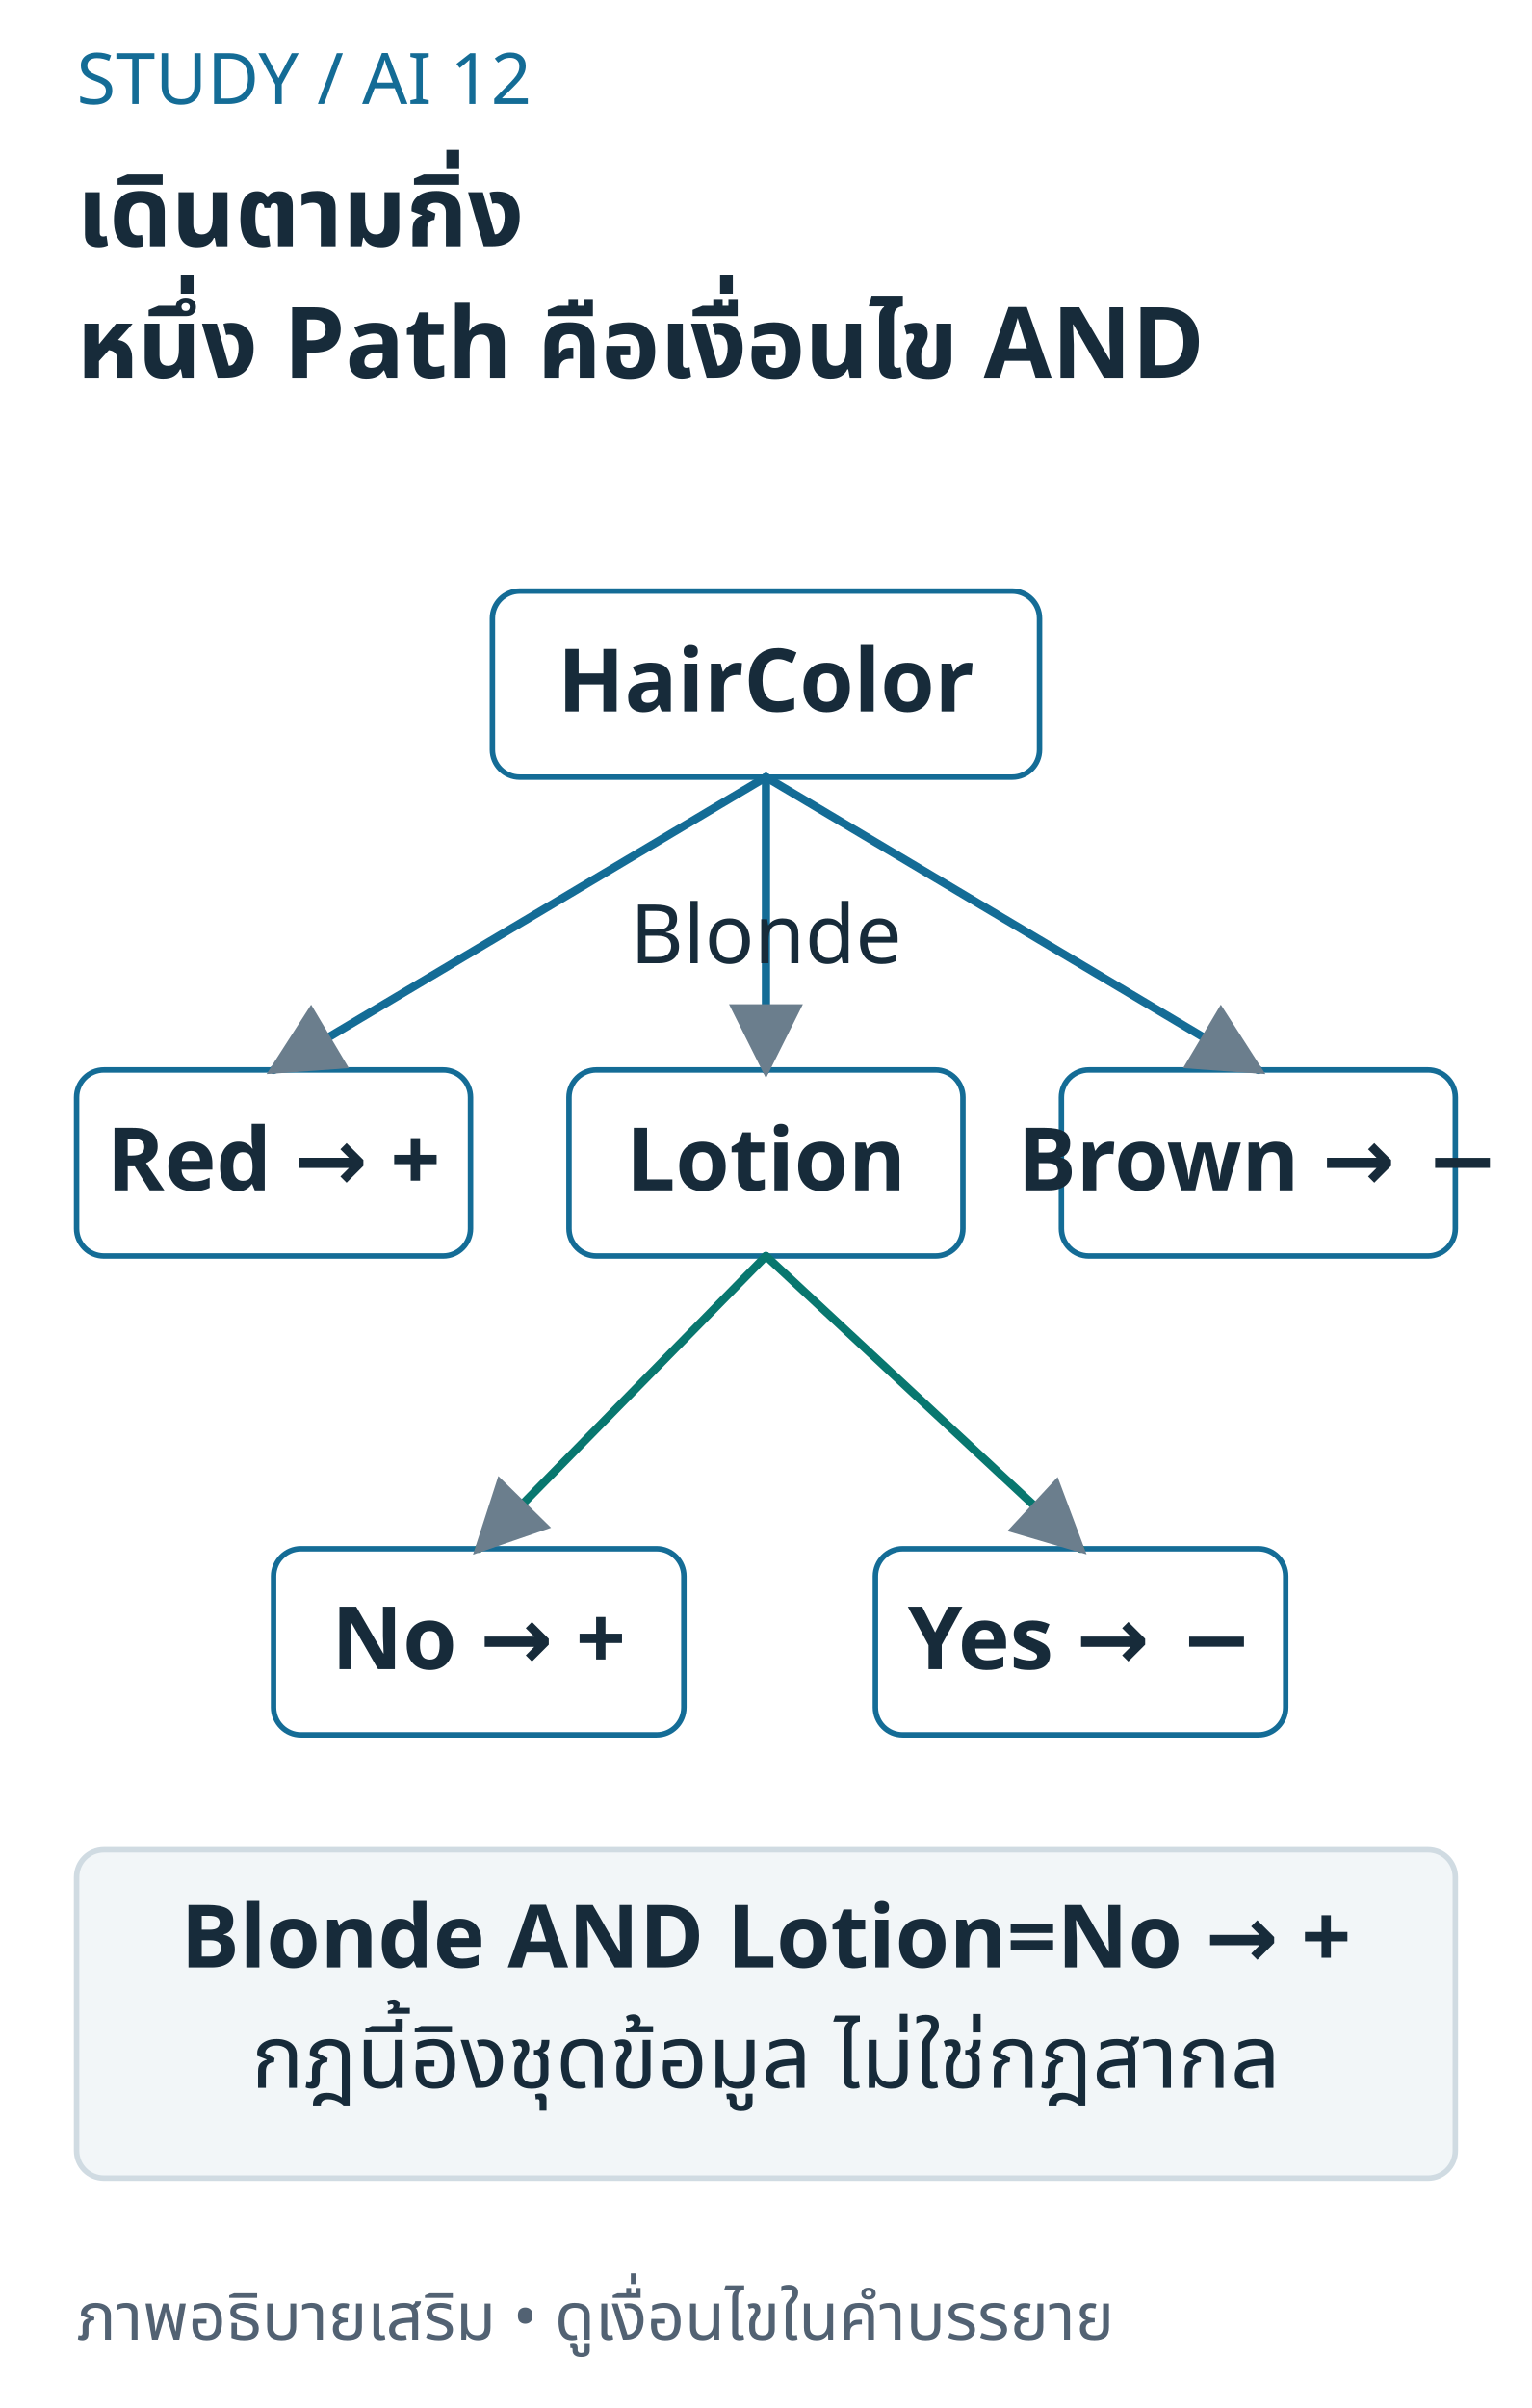
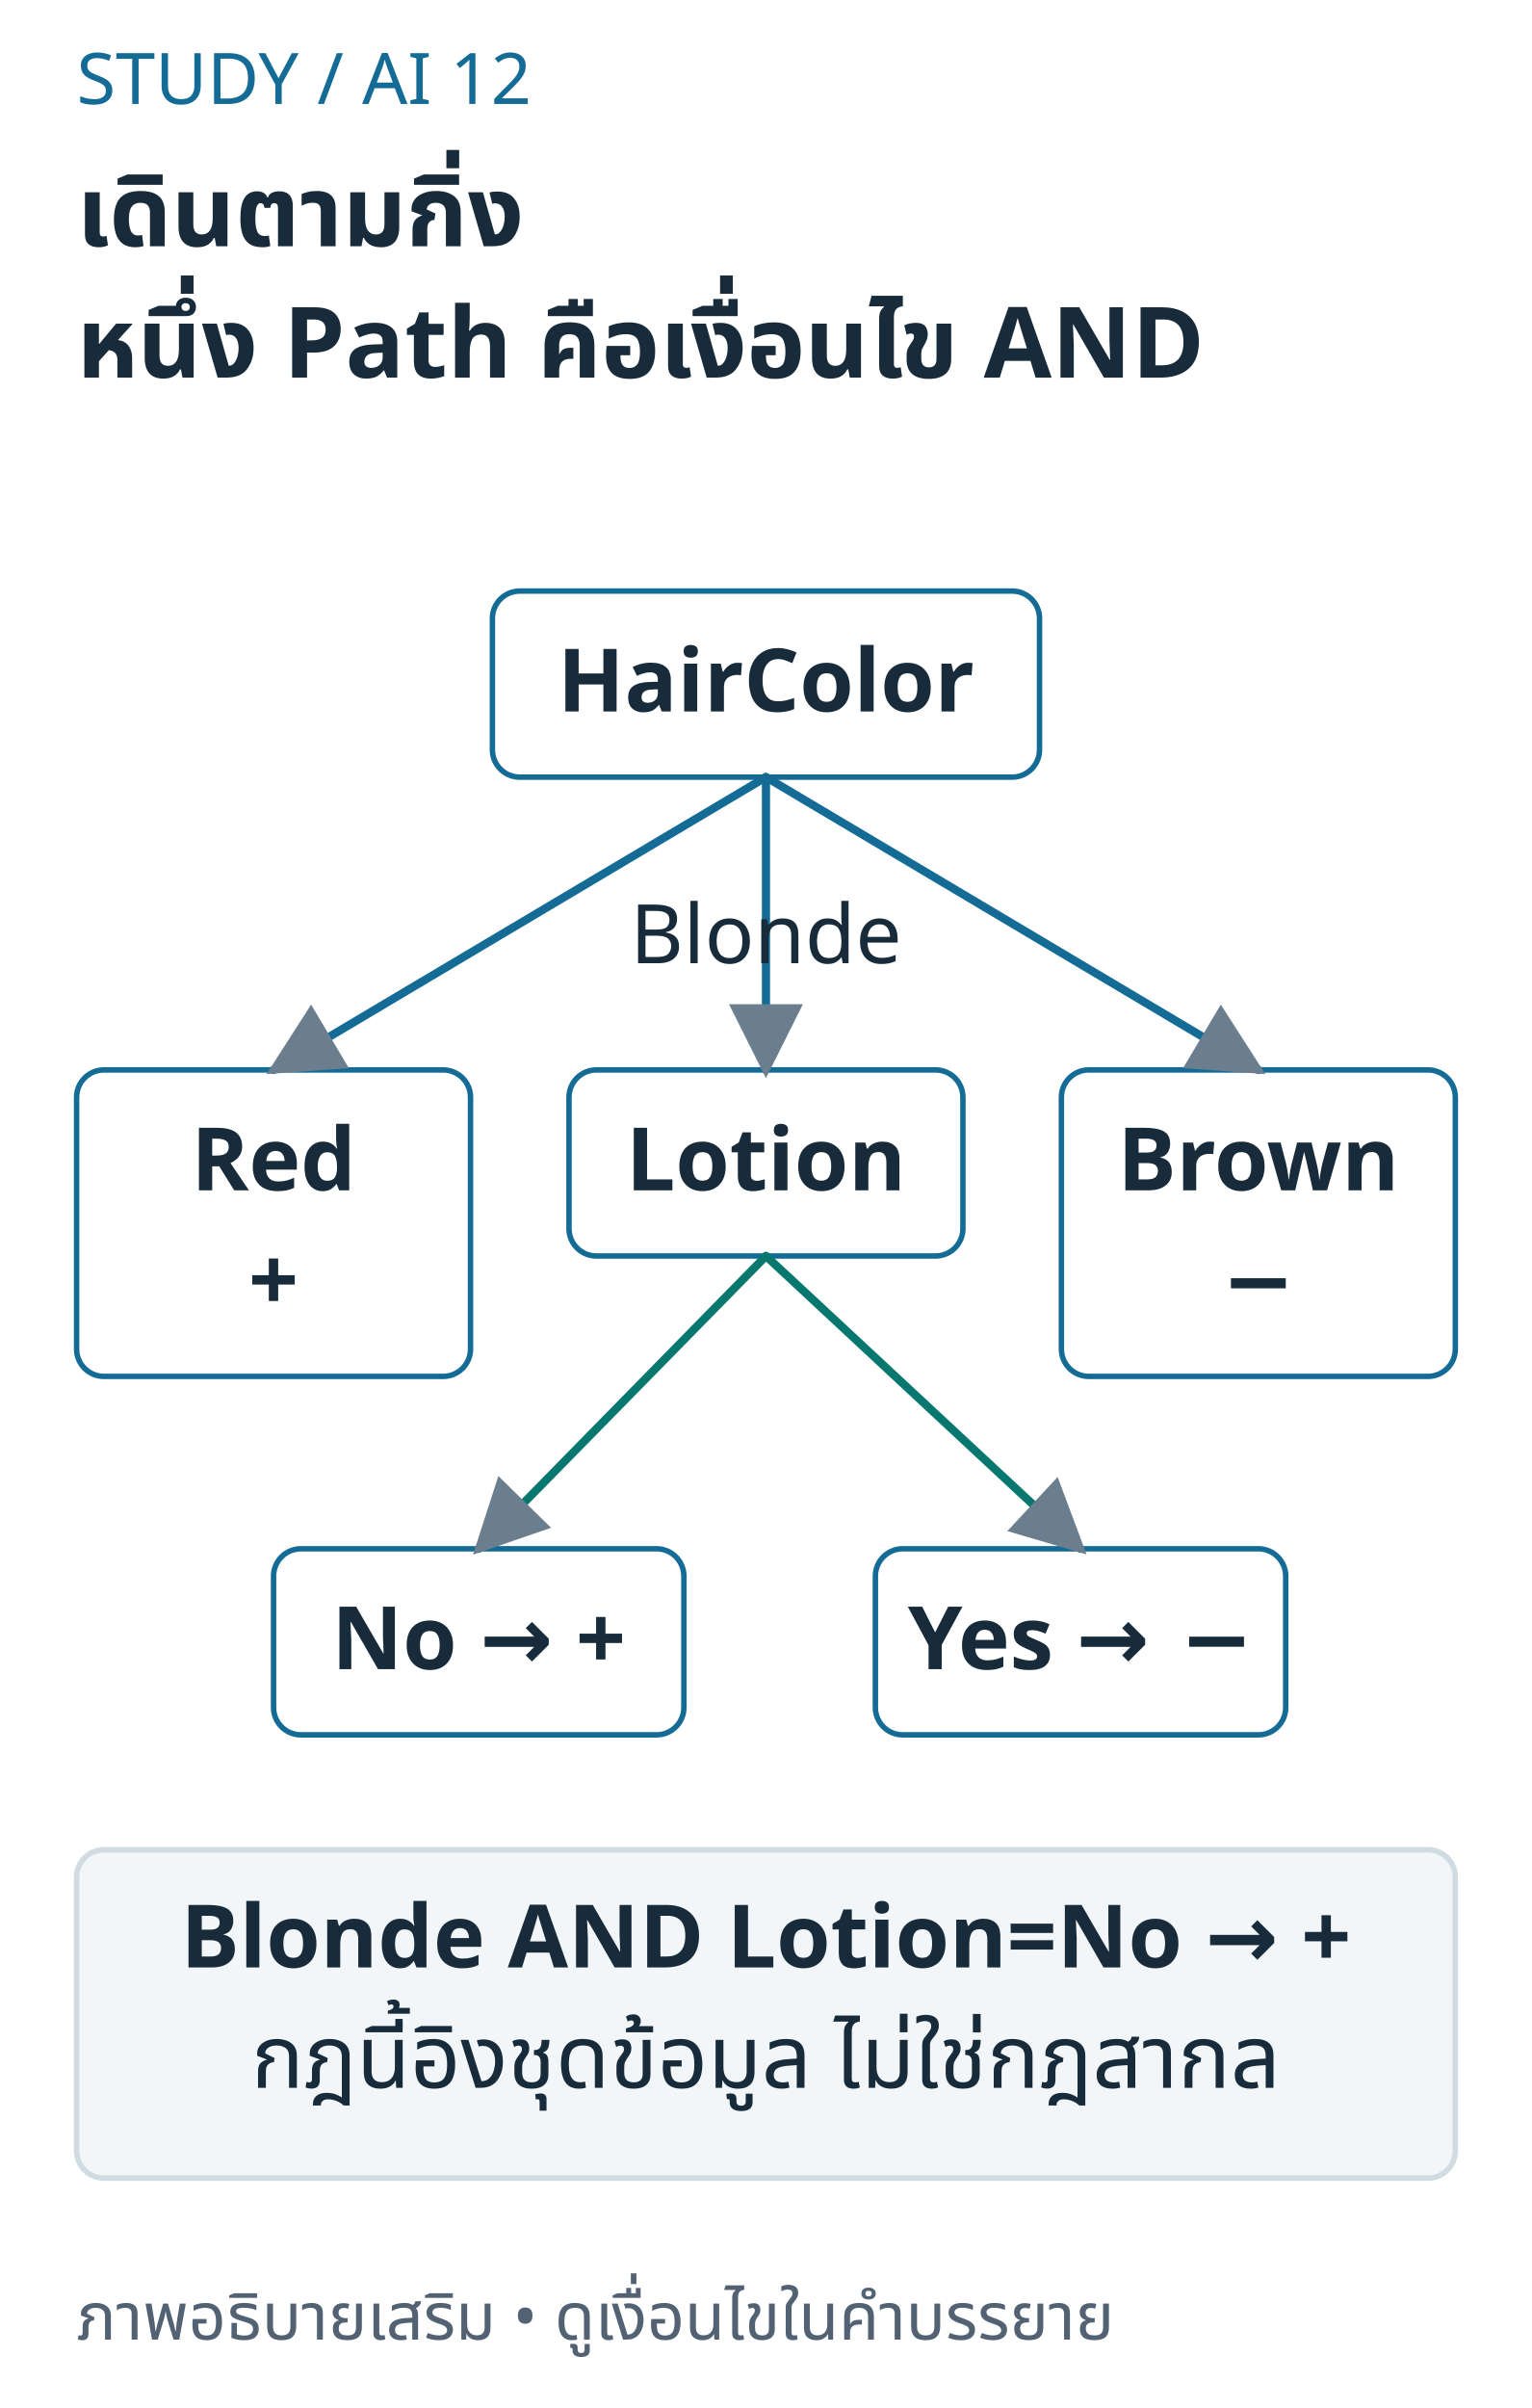
<svg xmlns="http://www.w3.org/2000/svg" width="1120" height="1760" viewBox="0 0 560 880" role="img" aria-labelledby="title desc" lang="th">
  <defs>
    <marker id="arrow" markerWidth="9" markerHeight="9" refX="8" refY="4.5" orient="auto-start-reverse">
      <path d="M0 0L9 4.5L0 9" fill="#6b7e8d" />
    </marker>
    <marker id="inherit" markerWidth="12" markerHeight="12" refX="11" refY="6" orient="auto">
      <path d="M0 0L11 6L0 12Z" fill="#fff" stroke="#6b7e8d" stroke-width="1" />
    </marker>
    <marker id="aggregation" markerWidth="12" markerHeight="12" refX="0" refY="6" orient="auto">
      <path d="M0 6L6 0L12 6L6 12Z" fill="#fff" stroke="#6b7e8d" stroke-width="1" />
    </marker>
    <marker id="composition" markerWidth="12" markerHeight="12" refX="0" refY="6" orient="auto">
      <path d="M0 6L6 0L12 6L6 12Z" fill="#6b7e8d" stroke="#6b7e8d" stroke-width="1" />
    </marker>
  </defs>
  <rect width="560" height="880" fill="#fff" />
  <g font-family="Leelawadee UI, Noto Sans Thai, sans-serif" stroke-linecap="round" stroke-linejoin="round">
    <text x="28" y="38" font-size="26" fill="#146c96" text-anchor="start" font-weight="400">STUDY / AI 12</text>
    <text x="28" y="90" font-size="36" fill="#172b3a" text-anchor="start" font-weight="700">เดินตามกิ่ง</text>
    <text x="28" y="138" font-size="36" fill="#172b3a" text-anchor="start" font-weight="700">หนึ่ง Path คือเงื่อนไข AND</text>
    <g data-node="hair">
      <rect x="180" y="216" width="200" height="68" rx="10" fill="#ffffff" stroke="#146c96" stroke-width="2" />
      <text x="280.0" y="260" font-size="32" fill="#172b3a" text-anchor="middle" font-weight="600">HairColor</text>
    </g>
    <g data-node="red">
-       <rect x="28" y="391" width="144" height="68" rx="10" fill="#ffffff" stroke="#146c96" stroke-width="2" />
-       <text x="100.0" y="435" font-size="32" fill="#172b3a" text-anchor="middle" font-weight="600">Red → +</text>
+       <rect x="28" y="391" width="144" height="112" rx="10" fill="#ffffff" stroke="#146c96" stroke-width="2" />
+       <text x="100.0" y="435" font-size="32" fill="#172b3a" text-anchor="middle" font-weight="600">Red</text>
+       <text x="100.0" y="479" font-size="32" fill="#172b3a" text-anchor="middle" font-weight="600">+</text>
    </g>
    <polyline points="280,284 100,391" fill="none" stroke="#146c96" stroke-width="3" marker-end="url(#arrow)" data-edge="hair:red" />
    <g data-node="lotion">
      <rect x="208" y="391" width="144" height="68" rx="10" fill="#ffffff" stroke="#146c96" stroke-width="2" />
      <text x="280.0" y="435" font-size="32" fill="#172b3a" text-anchor="middle" font-weight="600">Lotion</text>
    </g>
    <polyline points="280,284 280,391" fill="none" stroke="#146c96" stroke-width="3" marker-end="url(#arrow)" data-edge="hair:lotion" />
    <g data-node="brown">
-       <rect x="388" y="391" width="144" height="68" rx="10" fill="#ffffff" stroke="#146c96" stroke-width="2" />
-       <text x="460.0" y="435" font-size="32" fill="#172b3a" text-anchor="middle" font-weight="600">Brown → −</text>
+       <rect x="388" y="391" width="144" height="112" rx="10" fill="#ffffff" stroke="#146c96" stroke-width="2" />
+       <text x="460.0" y="435" font-size="32" fill="#172b3a" text-anchor="middle" font-weight="600">Brown</text>
+       <text x="460.0" y="479" font-size="32" fill="#172b3a" text-anchor="middle" font-weight="600">−</text>
    </g>
    <polyline points="280,284 460,391" fill="none" stroke="#146c96" stroke-width="3" marker-end="url(#arrow)" data-edge="hair:brown" />
    <text x="280" y="352" font-size="30" fill="#172b3a" text-anchor="middle" font-weight="400">Blonde</text>
    <g data-node="no">
      <rect x="100" y="566" width="150" height="68" rx="10" fill="#ffffff" stroke="#146c96" stroke-width="2" />
      <text x="175.0" y="610" font-size="32" fill="#172b3a" text-anchor="middle" font-weight="600">No → +</text>
    </g>
    <polyline points="280,459 175,566" fill="none" stroke="#08776f" stroke-width="3" marker-end="url(#arrow)" data-edge="lotion:no" />
    <g data-node="yes">
      <rect x="320" y="566" width="150" height="68" rx="10" fill="#ffffff" stroke="#146c96" stroke-width="2" />
      <text x="395.0" y="610" font-size="32" fill="#172b3a" text-anchor="middle" font-weight="600">Yes → −</text>
    </g>
    <polyline points="280,459 395,566" fill="none" stroke="#08776f" stroke-width="3" marker-end="url(#arrow)" data-edge="lotion:yes" />
-     <rect x="28" y="676" width="504" height="120" rx="10" fill="#f2f6f8" stroke="#d0dbe2" stroke-width="2" />
-     <text x="280" y="719" font-size="32" fill="#172b3a" text-anchor="middle" font-weight="600">Blonde AND Lotion=No → +</text>
-     <text x="280" y="763" font-size="32" fill="#172b3a" text-anchor="middle" font-weight="400">กฎนี้อิงชุดข้อมูล ไม่ใช่กฎสากล</text>
+     <g data-card="true">
+       <rect x="28" y="676" width="504" height="120" rx="10" fill="#f2f6f8" stroke="#d0dbe2" stroke-width="2" />
+       <text x="280" y="719" font-size="32" fill="#172b3a" text-anchor="middle" font-weight="600">Blonde AND Lotion=No → +</text>
+       <text x="280" y="763" font-size="32" fill="#172b3a" text-anchor="middle" font-weight="400">กฎนี้อิงชุดข้อมูล ไม่ใช่กฎสากล</text>
+     </g>
    <text x="28" y="855" font-size="24" fill="#526273" text-anchor="start" font-weight="400">ภาพอธิบายเสริม • ดูเงื่อนไขในคำบรรยาย</text>
  </g>
</svg>
